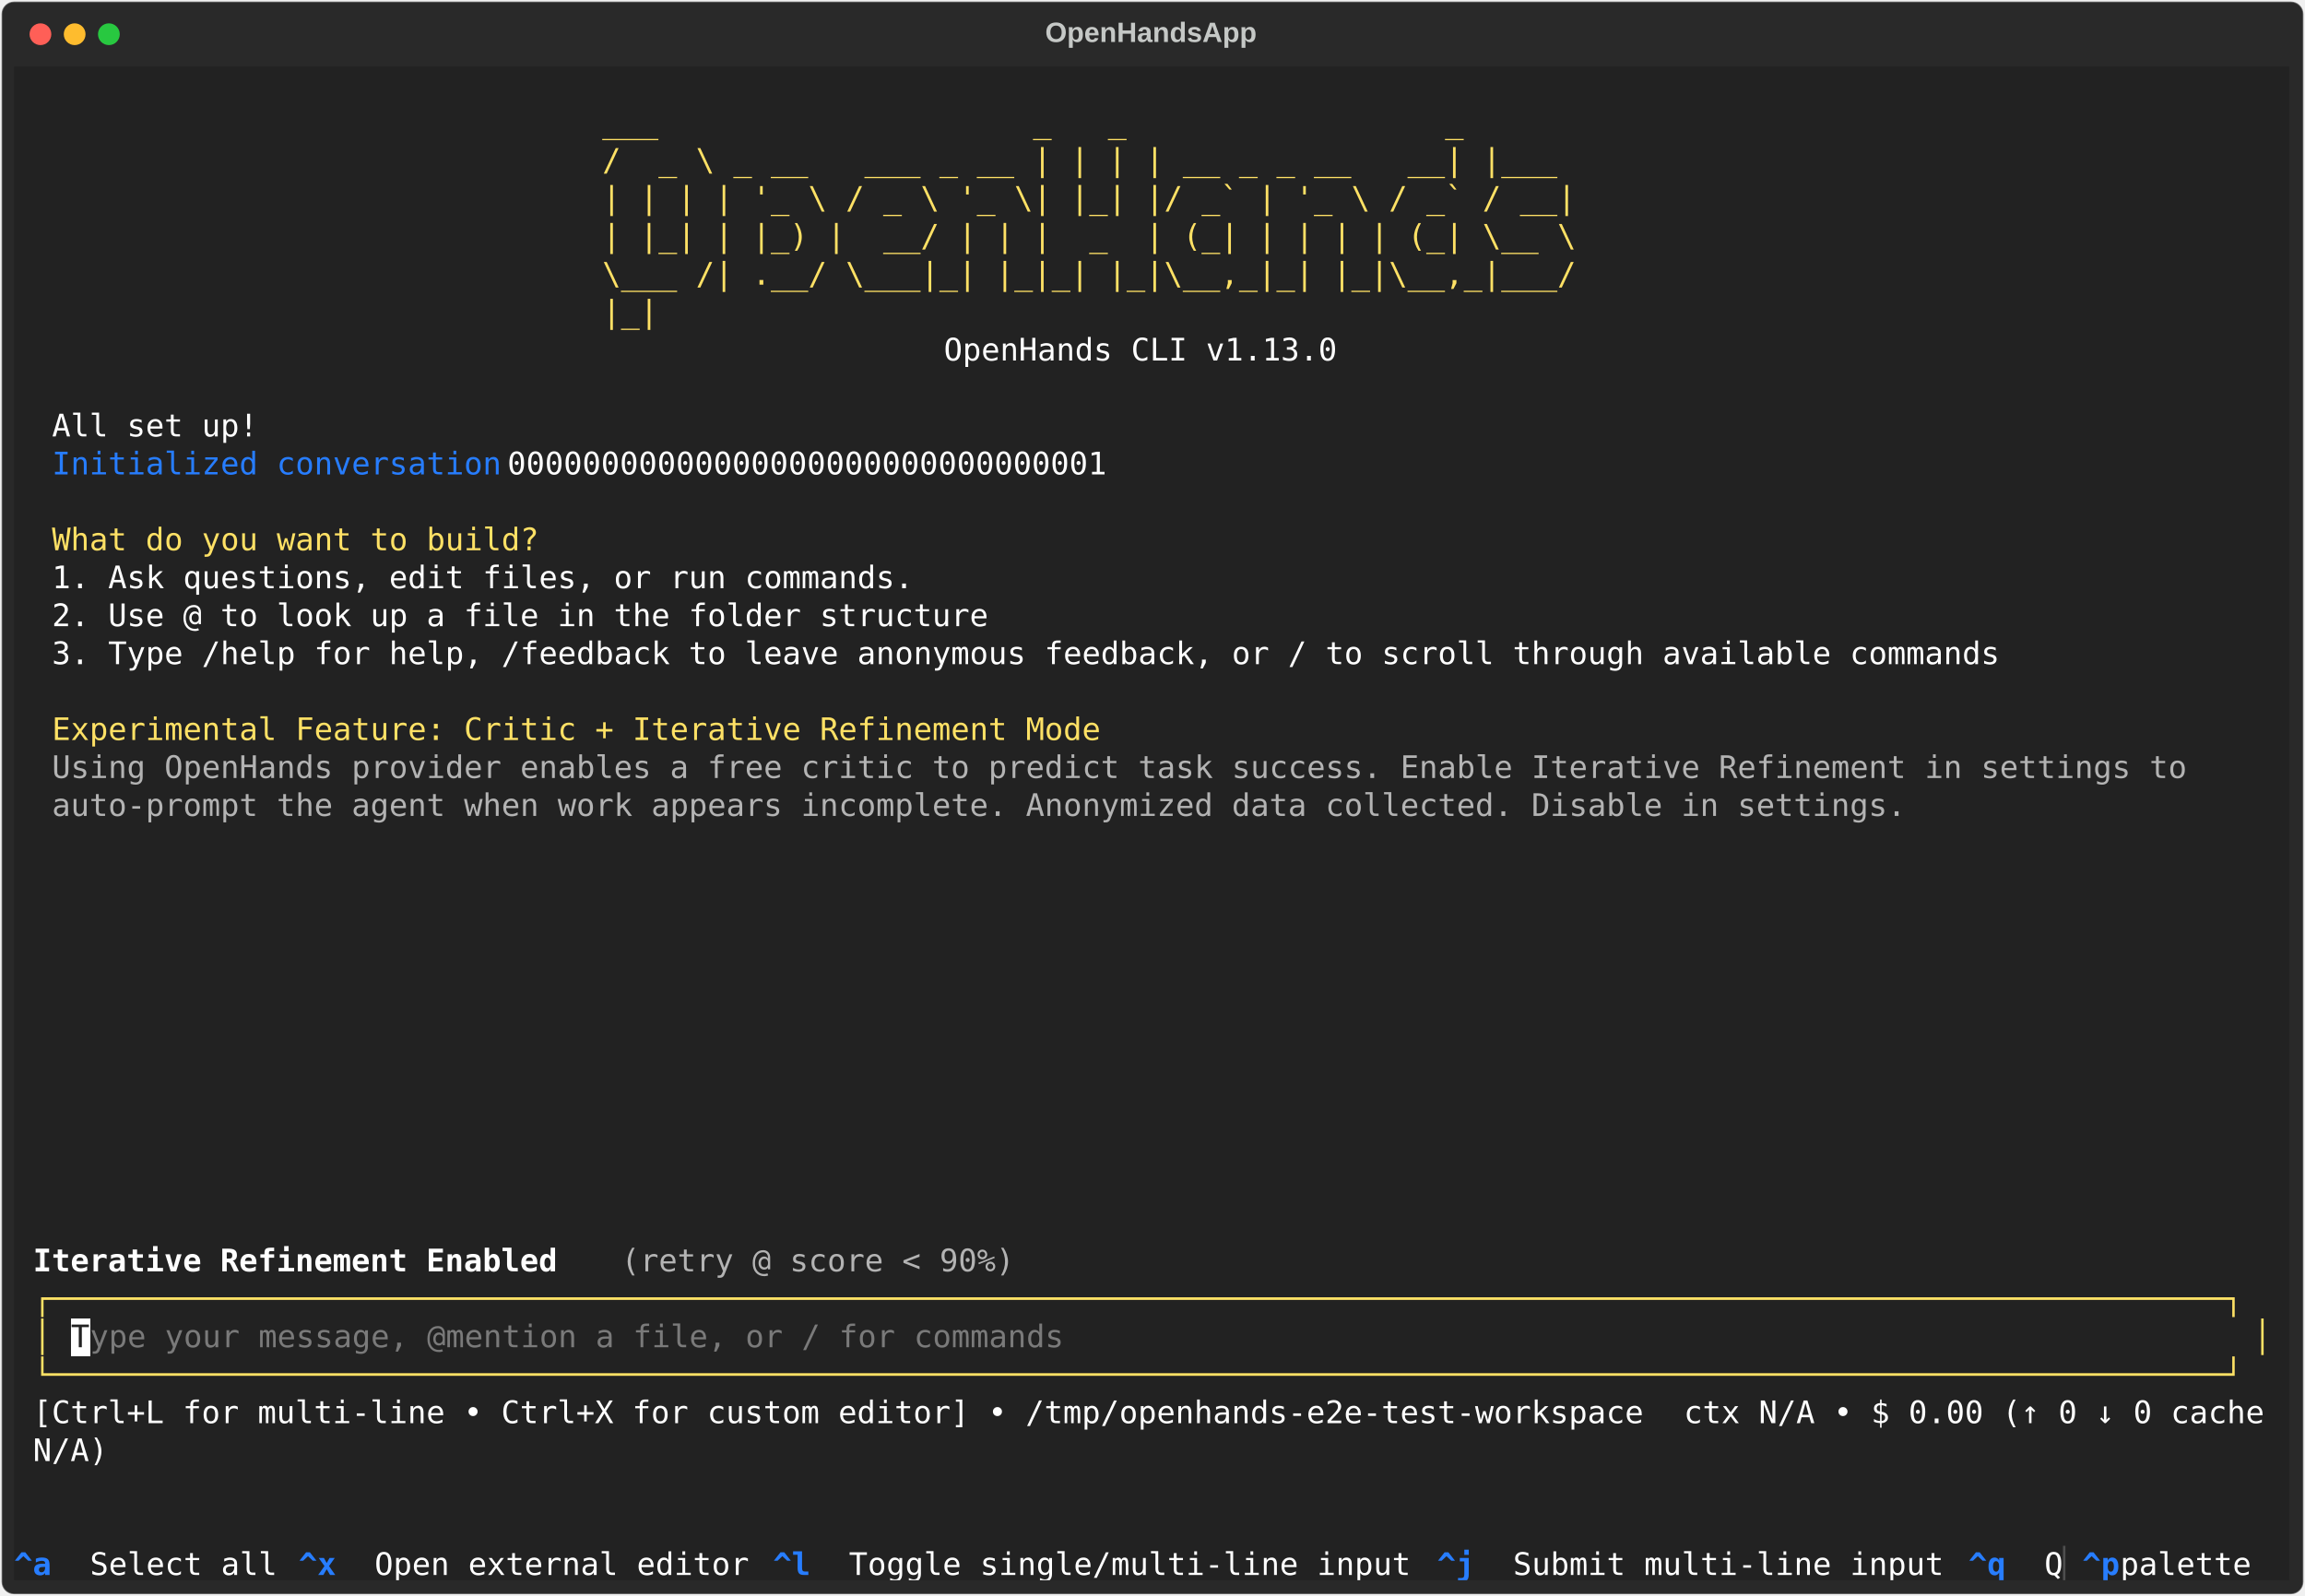
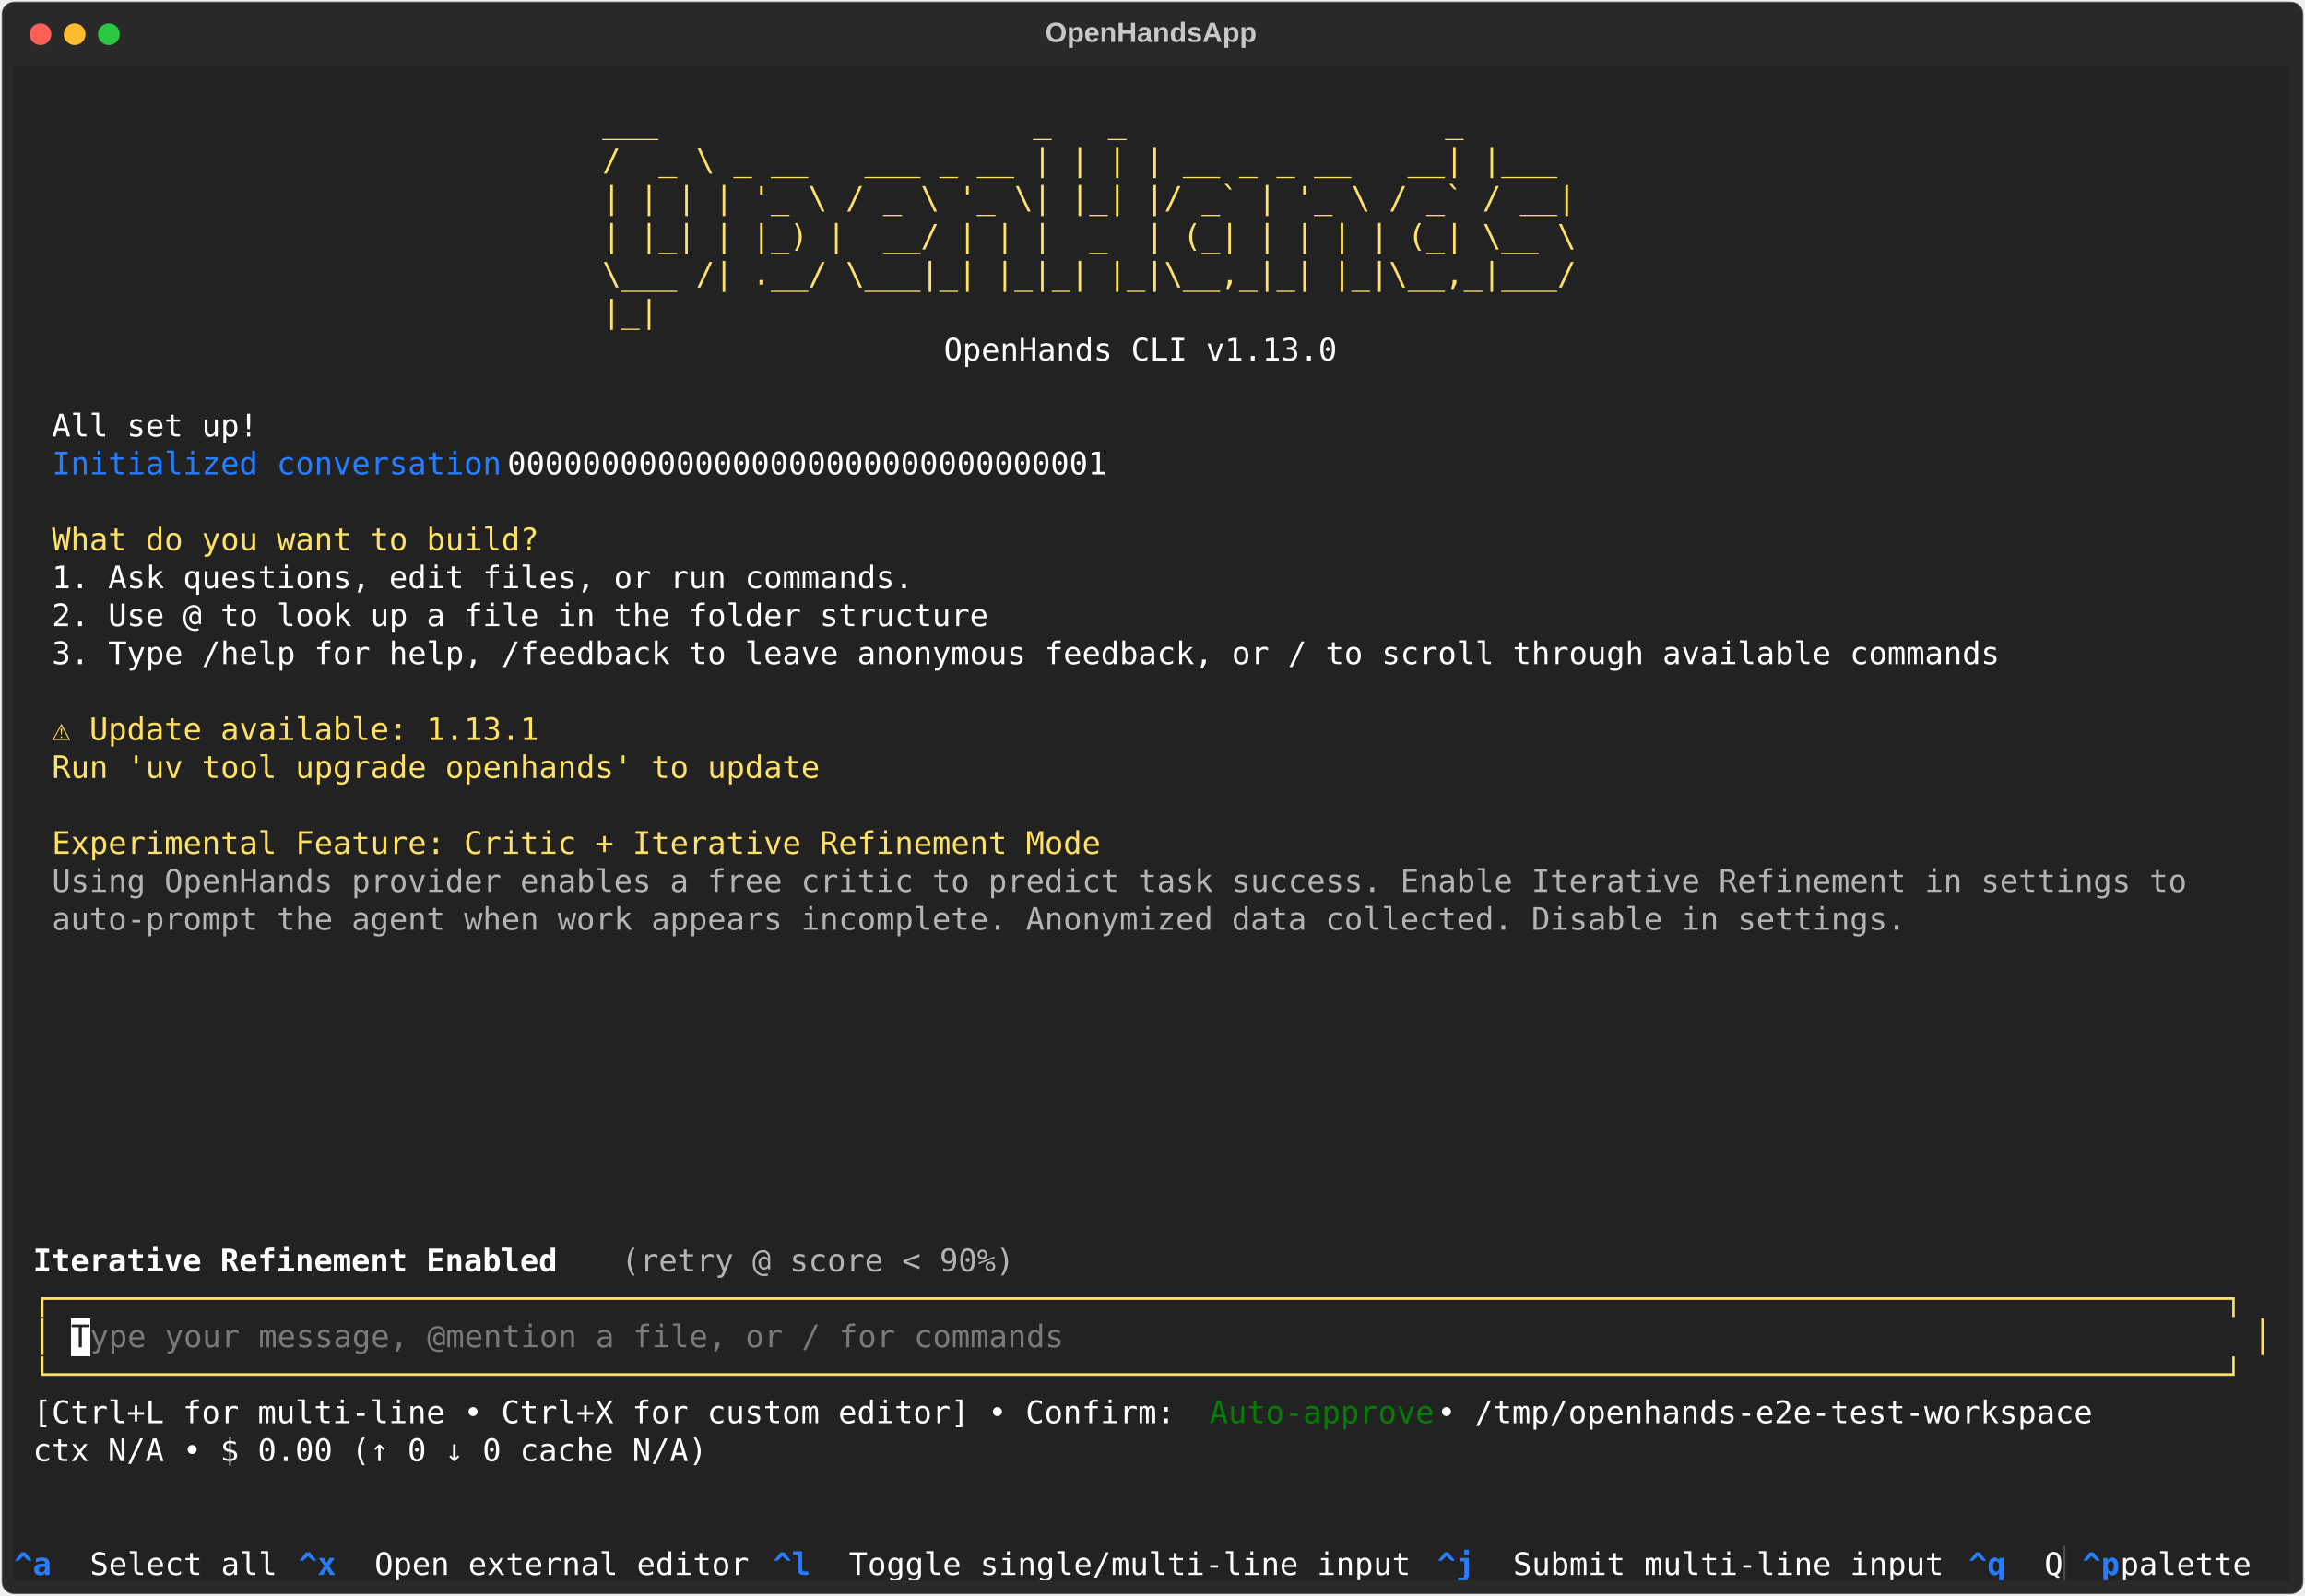
<svg xmlns="http://www.w3.org/2000/svg" class="rich-terminal" viewBox="0 0 1482 1026.0">
  <style>

    @font-face {
        font-family: "Fira Code";
        src: local("FiraCode-Regular"),
                url("https://cdnjs.cloudflare.com/ajax/libs/firacode/6.2.0/woff2/FiraCode-Regular.woff2") format("woff2"),
                url("https://cdnjs.cloudflare.com/ajax/libs/firacode/6.2.0/woff/FiraCode-Regular.woff") format("woff");
        font-style: normal;
        font-weight: 400;
    }
    @font-face {
        font-family: "Fira Code";
        src: local("FiraCode-Bold"),
                url("https://cdnjs.cloudflare.com/ajax/libs/firacode/6.2.0/woff2/FiraCode-Bold.woff2") format("woff2"),
                url("https://cdnjs.cloudflare.com/ajax/libs/firacode/6.2.0/woff/FiraCode-Bold.woff") format("woff");
        font-style: bold;
        font-weight: 700;
    }

    .terminal-matrix {
        font-family: Fira Code, monospace;
        font-size: 20px;
        line-height: 24.4px;
        font-variant-east-asian: full-width;
    }

    .terminal-title {
        font-size: 18px;
        font-weight: bold;
        font-family: arial;
    }

    .terminal-r1 { fill: #c5c8c6 }
.terminal-r2 { fill: #ffe165 }
.terminal-r3 { fill: #ffffff }
.terminal-r4 { fill: #277dff }
- .terminal-r5 { fill: #b3b3b3 }
- .terminal-r6 { fill: #ffffff;font-weight: bold }
- .terminal-r7 { fill: #fee165 }
+ .terminal-r5 { fill: #fee165 }
+ .terminal-r6 { fill: #b3b3b3 }
+ .terminal-r7 { fill: #ffffff;font-weight: bold }
.terminal-r8 { fill: #222222 }
.terminal-r9 { fill: #7a7a7a }
- .terminal-r10 { fill: #277dff;font-weight: bold }
- .terminal-r11 { fill: #4e4e4e }
+ .terminal-r10 { fill: #008000 }
+ .terminal-r11 { fill: #277dff;font-weight: bold }
+ .terminal-r12 { fill: #4e4e4e }
    </style>
  <defs>
    <clipPath id="terminal-clip-terminal">
      <rect x="0" y="0" width="1463.0" height="975.0" />
    </clipPath>
    <clipPath id="terminal-line-0">
      <rect x="0" y="1.5" width="1464" height="24.65" />
    </clipPath>
    <clipPath id="terminal-line-1">
      <rect x="0" y="25.9" width="1464" height="24.65" />
    </clipPath>
    <clipPath id="terminal-line-2">
      <rect x="0" y="50.3" width="1464" height="24.65" />
    </clipPath>
    <clipPath id="terminal-line-3">
      <rect x="0" y="74.7" width="1464" height="24.65" />
    </clipPath>
    <clipPath id="terminal-line-4">
      <rect x="0" y="99.1" width="1464" height="24.65" />
    </clipPath>
    <clipPath id="terminal-line-5">
      <rect x="0" y="123.5" width="1464" height="24.65" />
    </clipPath>
    <clipPath id="terminal-line-6">
      <rect x="0" y="147.9" width="1464" height="24.65" />
    </clipPath>
    <clipPath id="terminal-line-7">
      <rect x="0" y="172.3" width="1464" height="24.65" />
    </clipPath>
    <clipPath id="terminal-line-8">
      <rect x="0" y="196.7" width="1464" height="24.65" />
    </clipPath>
    <clipPath id="terminal-line-9">
      <rect x="0" y="221.1" width="1464" height="24.65" />
    </clipPath>
    <clipPath id="terminal-line-10">
      <rect x="0" y="245.5" width="1464" height="24.65" />
    </clipPath>
    <clipPath id="terminal-line-11">
      <rect x="0" y="269.9" width="1464" height="24.65" />
    </clipPath>
    <clipPath id="terminal-line-12">
      <rect x="0" y="294.3" width="1464" height="24.65" />
    </clipPath>
    <clipPath id="terminal-line-13">
      <rect x="0" y="318.7" width="1464" height="24.65" />
    </clipPath>
    <clipPath id="terminal-line-14">
      <rect x="0" y="343.1" width="1464" height="24.65" />
    </clipPath>
    <clipPath id="terminal-line-15">
      <rect x="0" y="367.5" width="1464" height="24.65" />
    </clipPath>
    <clipPath id="terminal-line-16">
      <rect x="0" y="391.9" width="1464" height="24.65" />
    </clipPath>
    <clipPath id="terminal-line-17">
      <rect x="0" y="416.3" width="1464" height="24.65" />
    </clipPath>
    <clipPath id="terminal-line-18">
      <rect x="0" y="440.7" width="1464" height="24.65" />
    </clipPath>
    <clipPath id="terminal-line-19">
      <rect x="0" y="465.1" width="1464" height="24.65" />
    </clipPath>
    <clipPath id="terminal-line-20">
      <rect x="0" y="489.5" width="1464" height="24.65" />
    </clipPath>
    <clipPath id="terminal-line-21">
      <rect x="0" y="513.9" width="1464" height="24.65" />
    </clipPath>
    <clipPath id="terminal-line-22">
      <rect x="0" y="538.3" width="1464" height="24.65" />
    </clipPath>
    <clipPath id="terminal-line-23">
      <rect x="0" y="562.7" width="1464" height="24.65" />
    </clipPath>
    <clipPath id="terminal-line-24">
      <rect x="0" y="587.1" width="1464" height="24.65" />
    </clipPath>
    <clipPath id="terminal-line-25">
      <rect x="0" y="611.5" width="1464" height="24.65" />
    </clipPath>
    <clipPath id="terminal-line-26">
      <rect x="0" y="635.9" width="1464" height="24.65" />
    </clipPath>
    <clipPath id="terminal-line-27">
      <rect x="0" y="660.3" width="1464" height="24.65" />
    </clipPath>
    <clipPath id="terminal-line-28">
      <rect x="0" y="684.7" width="1464" height="24.65" />
    </clipPath>
    <clipPath id="terminal-line-29">
      <rect x="0" y="709.1" width="1464" height="24.65" />
    </clipPath>
    <clipPath id="terminal-line-30">
      <rect x="0" y="733.5" width="1464" height="24.65" />
    </clipPath>
    <clipPath id="terminal-line-31">
      <rect x="0" y="757.9" width="1464" height="24.65" />
    </clipPath>
    <clipPath id="terminal-line-32">
      <rect x="0" y="782.3" width="1464" height="24.65" />
    </clipPath>
    <clipPath id="terminal-line-33">
      <rect x="0" y="806.7" width="1464" height="24.65" />
    </clipPath>
    <clipPath id="terminal-line-34">
      <rect x="0" y="831.1" width="1464" height="24.65" />
    </clipPath>
    <clipPath id="terminal-line-35">
      <rect x="0" y="855.5" width="1464" height="24.65" />
    </clipPath>
    <clipPath id="terminal-line-36">
      <rect x="0" y="879.9" width="1464" height="24.65" />
    </clipPath>
    <clipPath id="terminal-line-37">
      <rect x="0" y="904.3" width="1464" height="24.65" />
    </clipPath>
    <clipPath id="terminal-line-38">
      <rect x="0" y="928.7" width="1464" height="24.65" />
    </clipPath>
  </defs>
  <rect fill="#292929" stroke="rgba(255,255,255,0.35)" stroke-width="1" x="1" y="1" width="1480" height="1024" rx="8" />
  <text class="terminal-title" fill="#c5c8c6" text-anchor="middle" x="740" y="27">OpenHandsApp</text>
  <g transform="translate(26,22)">
    <circle cx="0" cy="0" r="7" fill="#ff5f57" />
    <circle cx="22" cy="0" r="7" fill="#febc2e" />
    <circle cx="44" cy="0" r="7" fill="#28c840" />
  </g>
  <g transform="translate(9, 41)" clip-path="url(#terminal-clip-terminal)">
    <rect fill="#222222" x="0" y="1.5" width="1464" height="24.65" shape-rendering="crispEdges" />
    <rect fill="#222222" x="0" y="25.9" width="378.2" height="24.65" shape-rendering="crispEdges" />
    <rect fill="#222222" x="378.2" y="25.9" width="695.4" height="24.65" shape-rendering="crispEdges" />
    <rect fill="#222222" x="1073.6" y="25.9" width="390.4" height="24.65" shape-rendering="crispEdges" />
    <rect fill="#222222" x="0" y="50.3" width="378.2" height="24.65" shape-rendering="crispEdges" />
    <rect fill="#222222" x="378.2" y="50.3" width="695.4" height="24.65" shape-rendering="crispEdges" />
    <rect fill="#222222" x="1073.6" y="50.3" width="390.4" height="24.65" shape-rendering="crispEdges" />
    <rect fill="#222222" x="0" y="74.7" width="378.2" height="24.65" shape-rendering="crispEdges" />
    <rect fill="#222222" x="378.2" y="74.7" width="695.4" height="24.65" shape-rendering="crispEdges" />
    <rect fill="#222222" x="1073.6" y="74.7" width="390.4" height="24.65" shape-rendering="crispEdges" />
    <rect fill="#222222" x="0" y="99.1" width="378.2" height="24.65" shape-rendering="crispEdges" />
    <rect fill="#222222" x="378.2" y="99.1" width="695.4" height="24.65" shape-rendering="crispEdges" />
    <rect fill="#222222" x="1073.6" y="99.1" width="390.4" height="24.65" shape-rendering="crispEdges" />
    <rect fill="#222222" x="0" y="123.5" width="378.2" height="24.65" shape-rendering="crispEdges" />
    <rect fill="#222222" x="378.2" y="123.5" width="695.4" height="24.65" shape-rendering="crispEdges" />
    <rect fill="#222222" x="1073.6" y="123.5" width="390.4" height="24.65" shape-rendering="crispEdges" />
    <rect fill="#222222" x="0" y="147.9" width="378.2" height="24.65" shape-rendering="crispEdges" />
    <rect fill="#222222" x="378.2" y="147.9" width="695.4" height="24.65" shape-rendering="crispEdges" />
    <rect fill="#222222" x="1073.6" y="147.9" width="390.4" height="24.65" shape-rendering="crispEdges" />
    <rect fill="#222222" x="0" y="172.3" width="597.8" height="24.65" shape-rendering="crispEdges" />
    <rect fill="#222222" x="597.8" y="172.3" width="256.2" height="24.65" shape-rendering="crispEdges" />
    <rect fill="#222222" x="854" y="172.3" width="610" height="24.65" shape-rendering="crispEdges" />
    <rect fill="#222222" x="0" y="196.7" width="1464" height="24.65" shape-rendering="crispEdges" />
    <rect fill="#222222" x="0" y="221.1" width="24.4" height="24.65" shape-rendering="crispEdges" />
    <rect fill="#222222" x="24.4" y="221.1" width="134.2" height="24.65" shape-rendering="crispEdges" />
    <rect fill="#222222" x="158.6" y="221.1" width="1305.4" height="24.65" shape-rendering="crispEdges" />
    <rect fill="#222222" x="0" y="245.5" width="24.4" height="24.65" shape-rendering="crispEdges" />
    <rect fill="#222222" x="24.4" y="245.5" width="292.8" height="24.65" shape-rendering="crispEdges" />
    <rect fill="#222222" x="317.2" y="245.5" width="402.6" height="24.65" shape-rendering="crispEdges" />
    <rect fill="#222222" x="719.8" y="245.5" width="744.2" height="24.65" shape-rendering="crispEdges" />
    <rect fill="#222222" x="0" y="269.9" width="1464" height="24.65" shape-rendering="crispEdges" />
    <rect fill="#222222" x="0" y="294.3" width="24.4" height="24.65" shape-rendering="crispEdges" />
    <rect fill="#222222" x="24.4" y="294.3" width="317.2" height="24.65" shape-rendering="crispEdges" />
    <rect fill="#222222" x="341.6" y="294.3" width="1122.4" height="24.65" shape-rendering="crispEdges" />
    <rect fill="#222222" x="0" y="318.7" width="24.4" height="24.65" shape-rendering="crispEdges" />
    <rect fill="#222222" x="24.4" y="318.7" width="561.2" height="24.65" shape-rendering="crispEdges" />
    <rect fill="#222222" x="585.6" y="318.7" width="878.4" height="24.65" shape-rendering="crispEdges" />
    <rect fill="#222222" x="0" y="343.1" width="24.4" height="24.65" shape-rendering="crispEdges" />
    <rect fill="#222222" x="24.4" y="343.1" width="610" height="24.65" shape-rendering="crispEdges" />
    <rect fill="#222222" x="634.4" y="343.1" width="829.6" height="24.65" shape-rendering="crispEdges" />
    <rect fill="#222222" x="0" y="367.5" width="24.4" height="24.65" shape-rendering="crispEdges" />
    <rect fill="#222222" x="24.4" y="367.5" width="1268.8" height="24.65" shape-rendering="crispEdges" />
    <rect fill="#222222" x="1293.2" y="367.5" width="170.8" height="24.65" shape-rendering="crispEdges" />
-     <rect fill="#222222" x="0" y="391.9" width="24.4" height="24.65" shape-rendering="crispEdges" />
-     <rect fill="#222222" x="24.4" y="391.9" width="0" height="24.65" shape-rendering="crispEdges" />
-     <rect fill="#222222" x="24.4" y="391.9" width="1439.6" height="24.65" shape-rendering="crispEdges" />
+     <rect fill="#222222" x="0" y="391.9" width="1464" height="24.65" shape-rendering="crispEdges" />
    <rect fill="#222222" x="0" y="416.3" width="24.4" height="24.65" shape-rendering="crispEdges" />
-     <rect fill="#222222" x="24.4" y="416.3" width="683.2" height="24.65" shape-rendering="crispEdges" />
-     <rect fill="#222222" x="707.6" y="416.3" width="756.4" height="24.65" shape-rendering="crispEdges" />
+     <rect fill="#222222" x="24.4" y="416.3" width="317.2" height="24.65" shape-rendering="crispEdges" />
+     <rect fill="#222222" x="341.6" y="416.3" width="1122.4" height="24.65" shape-rendering="crispEdges" />
    <rect fill="#222222" x="0" y="440.7" width="24.4" height="24.65" shape-rendering="crispEdges" />
-     <rect fill="#222222" x="24.4" y="440.7" width="1390.8" height="24.65" shape-rendering="crispEdges" />
-     <rect fill="#222222" x="1415.2" y="440.7" width="48.8" height="24.65" shape-rendering="crispEdges" />
+     <rect fill="#222222" x="24.4" y="440.7" width="500.2" height="24.65" shape-rendering="crispEdges" />
+     <rect fill="#222222" x="524.6" y="440.7" width="939.4" height="24.65" shape-rendering="crispEdges" />
    <rect fill="#222222" x="0" y="465.1" width="24.4" height="24.65" shape-rendering="crispEdges" />
-     <rect fill="#222222" x="24.4" y="465.1" width="1207.8" height="24.65" shape-rendering="crispEdges" />
-     <rect fill="#222222" x="1232.2" y="465.1" width="231.8" height="24.65" shape-rendering="crispEdges" />
-     <rect fill="#222222" x="0" y="489.5" width="1464" height="24.65" shape-rendering="crispEdges" />
-     <rect fill="#222222" x="0" y="513.9" width="1464" height="24.65" shape-rendering="crispEdges" />
-     <rect fill="#222222" x="0" y="538.3" width="1464" height="24.65" shape-rendering="crispEdges" />
+     <rect fill="#222222" x="24.4" y="465.1" width="0" height="24.65" shape-rendering="crispEdges" />
+     <rect fill="#222222" x="24.4" y="465.1" width="1439.6" height="24.65" shape-rendering="crispEdges" />
+     <rect fill="#222222" x="0" y="489.5" width="24.4" height="24.65" shape-rendering="crispEdges" />
+     <rect fill="#222222" x="24.4" y="489.5" width="683.2" height="24.65" shape-rendering="crispEdges" />
+     <rect fill="#222222" x="707.6" y="489.5" width="756.4" height="24.65" shape-rendering="crispEdges" />
+     <rect fill="#222222" x="0" y="513.9" width="24.4" height="24.65" shape-rendering="crispEdges" />
+     <rect fill="#222222" x="24.4" y="513.9" width="1390.8" height="24.65" shape-rendering="crispEdges" />
+     <rect fill="#222222" x="1415.2" y="513.9" width="48.8" height="24.65" shape-rendering="crispEdges" />
+     <rect fill="#222222" x="0" y="538.3" width="24.4" height="24.65" shape-rendering="crispEdges" />
+     <rect fill="#222222" x="24.4" y="538.3" width="1207.8" height="24.65" shape-rendering="crispEdges" />
+     <rect fill="#222222" x="1232.2" y="538.3" width="231.8" height="24.65" shape-rendering="crispEdges" />
    <rect fill="#222222" x="0" y="562.7" width="1464" height="24.65" shape-rendering="crispEdges" />
    <rect fill="#222222" x="0" y="587.1" width="1464" height="24.65" shape-rendering="crispEdges" />
    <rect fill="#222222" x="0" y="611.5" width="1464" height="24.65" shape-rendering="crispEdges" />
    <rect fill="#222222" x="0" y="635.9" width="1464" height="24.65" shape-rendering="crispEdges" />
    <rect fill="#222222" x="0" y="660.3" width="1464" height="24.65" shape-rendering="crispEdges" />
    <rect fill="#222222" x="0" y="684.7" width="1464" height="24.65" shape-rendering="crispEdges" />
    <rect fill="#222222" x="0" y="709.1" width="1464" height="24.65" shape-rendering="crispEdges" />
    <rect fill="#222222" x="0" y="733.5" width="1464" height="24.65" shape-rendering="crispEdges" />
    <rect fill="#222222" x="0" y="757.9" width="12.2" height="24.65" shape-rendering="crispEdges" />
    <rect fill="#222222" x="12.2" y="757.9" width="366" height="24.65" shape-rendering="crispEdges" />
    <rect fill="#222222" x="378.2" y="757.9" width="12.2" height="24.65" shape-rendering="crispEdges" />
    <rect fill="#222222" x="390.4" y="757.9" width="256.2" height="24.65" shape-rendering="crispEdges" />
    <rect fill="#222222" x="646.6" y="757.9" width="817.4" height="24.65" shape-rendering="crispEdges" />
    <rect fill="#222222" x="0" y="782.3" width="12.2" height="24.65" shape-rendering="crispEdges" />
    <rect fill="#222222" x="12.2" y="782.3" width="1439.6" height="24.65" shape-rendering="crispEdges" />
    <rect fill="#222222" x="1451.8" y="782.3" width="12.2" height="24.65" shape-rendering="crispEdges" />
    <rect fill="#222222" x="0" y="806.7" width="12.2" height="24.65" shape-rendering="crispEdges" />
    <rect fill="#222222" x="12.2" y="806.7" width="12.2" height="24.65" shape-rendering="crispEdges" />
    <rect fill="#222222" x="24.4" y="806.7" width="12.2" height="24.65" shape-rendering="crispEdges" />
    <rect fill="#ffffff" x="36.6" y="806.7" width="12.2" height="24.65" shape-rendering="crispEdges" />
    <rect fill="#222222" x="48.8" y="806.7" width="634.4" height="24.65" shape-rendering="crispEdges" />
    <rect fill="#222222" x="683.2" y="806.7" width="756.4" height="24.65" shape-rendering="crispEdges" />
    <rect fill="#222222" x="1439.6" y="806.7" width="12.2" height="24.65" shape-rendering="crispEdges" />
    <rect fill="#222222" x="1451.8" y="806.7" width="12.2" height="24.65" shape-rendering="crispEdges" />
    <rect fill="#222222" x="0" y="831.1" width="12.2" height="24.65" shape-rendering="crispEdges" />
    <rect fill="#222222" x="12.2" y="831.1" width="1439.6" height="24.65" shape-rendering="crispEdges" />
    <rect fill="#222222" x="1451.8" y="831.1" width="12.2" height="24.65" shape-rendering="crispEdges" />
    <rect fill="#222222" x="0" y="855.5" width="12.2" height="24.65" shape-rendering="crispEdges" />
-     <rect fill="#222222" x="12.2" y="855.5" width="1061.4" height="24.65" shape-rendering="crispEdges" />
-     <rect fill="#222222" x="1073.6" y="855.5" width="378.2" height="24.65" shape-rendering="crispEdges" />
-     <rect fill="#222222" x="1451.8" y="855.5" width="12.2" height="24.65" shape-rendering="crispEdges" />
+     <rect fill="#222222" x="12.2" y="855.5" width="756.4" height="24.65" shape-rendering="crispEdges" />
+     <rect fill="#222222" x="768.6" y="855.5" width="146.4" height="24.65" shape-rendering="crispEdges" />
+     <rect fill="#222222" x="915" y="855.5" width="439.2" height="24.65" shape-rendering="crispEdges" />
+     <rect fill="#222222" x="1354.2" y="855.5" width="109.8" height="24.65" shape-rendering="crispEdges" />
    <rect fill="#222222" x="0" y="879.9" width="12.2" height="24.65" shape-rendering="crispEdges" />
-     <rect fill="#222222" x="12.2" y="879.9" width="48.8" height="24.65" shape-rendering="crispEdges" />
-     <rect fill="#222222" x="61" y="879.9" width="1403" height="24.65" shape-rendering="crispEdges" />
+     <rect fill="#222222" x="12.2" y="879.9" width="439.2" height="24.65" shape-rendering="crispEdges" />
+     <rect fill="#222222" x="451.4" y="879.9" width="1012.6" height="24.65" shape-rendering="crispEdges" />
    <rect fill="#222222" x="0" y="904.3" width="1464" height="24.65" shape-rendering="crispEdges" />
    <rect fill="#222222" x="0" y="928.7" width="1464" height="24.65" shape-rendering="crispEdges" />
    <rect fill="#222222" x="0" y="953.1" width="48.8" height="24.65" shape-rendering="crispEdges" />
    <rect fill="#222222" x="48.8" y="953.1" width="134.2" height="24.65" shape-rendering="crispEdges" />
    <rect fill="#222222" x="183" y="953.1" width="48.8" height="24.65" shape-rendering="crispEdges" />
    <rect fill="#222222" x="231.8" y="953.1" width="256.2" height="24.65" shape-rendering="crispEdges" />
    <rect fill="#222222" x="488" y="953.1" width="48.8" height="24.65" shape-rendering="crispEdges" />
    <rect fill="#222222" x="536.8" y="953.1" width="378.2" height="24.65" shape-rendering="crispEdges" />
    <rect fill="#222222" x="915" y="953.1" width="48.8" height="24.65" shape-rendering="crispEdges" />
    <rect fill="#222222" x="963.8" y="953.1" width="292.8" height="24.65" shape-rendering="crispEdges" />
    <rect fill="#222222" x="1256.6" y="953.1" width="48.8" height="24.65" shape-rendering="crispEdges" />
    <rect fill="#222222" x="1305.4" y="953.1" width="12.2" height="24.65" shape-rendering="crispEdges" />
    <rect fill="#222222" x="1317.6" y="953.1" width="12.2" height="24.65" shape-rendering="crispEdges" />
    <rect fill="#222222" x="1329.8" y="953.1" width="24.4" height="24.65" shape-rendering="crispEdges" />
    <rect fill="#222222" x="1354.2" y="953.1" width="97.6" height="24.65" shape-rendering="crispEdges" />
    <rect fill="#222222" x="1451.8" y="953.1" width="12.2" height="24.65" shape-rendering="crispEdges" />
    <g class="terminal-matrix">
      <text class="terminal-r1" x="1464" y="20" textLength="12.2" clip-path="url(#terminal-line-0)">
</text>
      <text class="terminal-r2" x="378.2" y="44.4" textLength="695.4" clip-path="url(#terminal-line-1)">     ___                    _   _                 _      </text>
      <text class="terminal-r1" x="1464" y="44.4" textLength="12.2" clip-path="url(#terminal-line-1)">
</text>
      <text class="terminal-r2" x="378.2" y="68.8" textLength="695.4" clip-path="url(#terminal-line-2)">    /  _ \ _ __   ___ _ __ | | | | __ _ _ __   __| |___  </text>
      <text class="terminal-r1" x="1464" y="68.8" textLength="12.2" clip-path="url(#terminal-line-2)">
</text>
      <text class="terminal-r2" x="378.2" y="93.2" textLength="695.4" clip-path="url(#terminal-line-3)">    | | | | '_ \ / _ \ '_ \| |_| |/ _` | '_ \ / _` / __| </text>
      <text class="terminal-r1" x="1464" y="93.2" textLength="12.2" clip-path="url(#terminal-line-3)">
</text>
      <text class="terminal-r2" x="378.2" y="117.6" textLength="695.4" clip-path="url(#terminal-line-4)">    | |_| | |_) |  __/ | | |  _  | (_| | | | | (_| \__ \ </text>
      <text class="terminal-r1" x="1464" y="117.6" textLength="12.2" clip-path="url(#terminal-line-4)">
</text>
      <text class="terminal-r2" x="378.2" y="142" textLength="695.4" clip-path="url(#terminal-line-5)">    \___ /| .__/ \___|_| |_|_| |_|\__,_|_| |_|\__,_|___/ </text>
      <text class="terminal-r1" x="1464" y="142" textLength="12.2" clip-path="url(#terminal-line-5)">
</text>
      <text class="terminal-r2" x="378.2" y="166.4" textLength="695.4" clip-path="url(#terminal-line-6)">          |_|                                            </text>
      <text class="terminal-r1" x="1464" y="166.4" textLength="12.2" clip-path="url(#terminal-line-6)">
</text>
      <text class="terminal-r3" x="597.8" y="190.8" textLength="256.2" clip-path="url(#terminal-line-7)">OpenHands CLI v1.13.0</text>
      <text class="terminal-r1" x="1464" y="190.8" textLength="12.2" clip-path="url(#terminal-line-7)">
</text>
      <text class="terminal-r1" x="1464" y="215.2" textLength="12.2" clip-path="url(#terminal-line-8)">
</text>
      <text class="terminal-r3" x="24.4" y="239.6" textLength="134.2" clip-path="url(#terminal-line-9)">All set up!</text>
      <text class="terminal-r1" x="1464" y="239.6" textLength="12.2" clip-path="url(#terminal-line-9)">
</text>
      <text class="terminal-r4" x="24.4" y="264" textLength="292.8" clip-path="url(#terminal-line-10)">Initialized conversation</text>
      <text class="terminal-r3" x="317.2" y="264" textLength="402.6" clip-path="url(#terminal-line-10)"> 00000000000000000000000000000001</text>
      <text class="terminal-r1" x="1464" y="264" textLength="12.2" clip-path="url(#terminal-line-10)">
</text>
      <text class="terminal-r1" x="1464" y="288.4" textLength="12.2" clip-path="url(#terminal-line-11)">
</text>
      <text class="terminal-r2" x="24.4" y="312.8" textLength="317.2" clip-path="url(#terminal-line-12)">What do you want to build?</text>
      <text class="terminal-r1" x="1464" y="312.8" textLength="12.2" clip-path="url(#terminal-line-12)">
</text>
      <text class="terminal-r3" x="24.4" y="337.2" textLength="561.2" clip-path="url(#terminal-line-13)">1. Ask questions, edit files, or run commands.</text>
      <text class="terminal-r1" x="1464" y="337.2" textLength="12.2" clip-path="url(#terminal-line-13)">
</text>
      <text class="terminal-r3" x="24.4" y="361.6" textLength="610" clip-path="url(#terminal-line-14)">2. Use @ to look up a file in the folder structure</text>
      <text class="terminal-r1" x="1464" y="361.6" textLength="12.2" clip-path="url(#terminal-line-14)">
</text>
      <text class="terminal-r3" x="24.4" y="386" textLength="1268.8" clip-path="url(#terminal-line-15)">3. Type /help for help, /feedback to leave anonymous feedback, or / to scroll through available commands</text>
      <text class="terminal-r1" x="1464" y="386" textLength="12.2" clip-path="url(#terminal-line-15)">
</text>
      <text class="terminal-r1" x="1464" y="410.4" textLength="12.2" clip-path="url(#terminal-line-16)">
</text>
-       <text class="terminal-r2" x="24.4" y="434.8" textLength="683.2" clip-path="url(#terminal-line-17)">Experimental Feature: Critic + Iterative Refinement Mode</text>
+       <text class="terminal-r2" x="24.4" y="434.8" textLength="317.2" clip-path="url(#terminal-line-17)">⚠ Update available: 1.13.1</text>
      <text class="terminal-r1" x="1464" y="434.8" textLength="12.2" clip-path="url(#terminal-line-17)">
</text>
-       <text class="terminal-r5" x="24.4" y="459.2" textLength="1390.8" clip-path="url(#terminal-line-18)">Using OpenHands provider enables a free critic to predict task success. Enable Iterative Refinement in settings to</text>
+       <text class="terminal-r5" x="24.4" y="459.2" textLength="500.2" clip-path="url(#terminal-line-18)">Run 'uv tool upgrade openhands' to update</text>
      <text class="terminal-r1" x="1464" y="459.2" textLength="12.2" clip-path="url(#terminal-line-18)">
</text>
-       <text class="terminal-r5" x="24.4" y="483.6" textLength="1207.8" clip-path="url(#terminal-line-19)">auto-prompt the agent when work appears incomplete. Anonymized data collected. Disable in settings.</text>
      <text class="terminal-r1" x="1464" y="483.6" textLength="12.2" clip-path="url(#terminal-line-19)">
</text>
+       <text class="terminal-r2" x="24.4" y="508" textLength="683.2" clip-path="url(#terminal-line-20)">Experimental Feature: Critic + Iterative Refinement Mode</text>
      <text class="terminal-r1" x="1464" y="508" textLength="12.2" clip-path="url(#terminal-line-20)">
</text>
+       <text class="terminal-r6" x="24.4" y="532.4" textLength="1390.8" clip-path="url(#terminal-line-21)">Using OpenHands provider enables a free critic to predict task success. Enable Iterative Refinement in settings to</text>
      <text class="terminal-r1" x="1464" y="532.4" textLength="12.2" clip-path="url(#terminal-line-21)">
</text>
+       <text class="terminal-r6" x="24.4" y="556.8" textLength="1207.8" clip-path="url(#terminal-line-22)">auto-prompt the agent when work appears incomplete. Anonymized data collected. Disable in settings.</text>
      <text class="terminal-r1" x="1464" y="556.8" textLength="12.2" clip-path="url(#terminal-line-22)">
</text>
      <text class="terminal-r1" x="1464" y="581.2" textLength="12.2" clip-path="url(#terminal-line-23)">
</text>
      <text class="terminal-r1" x="1464" y="605.6" textLength="12.2" clip-path="url(#terminal-line-24)">
</text>
      <text class="terminal-r1" x="1464" y="630" textLength="12.2" clip-path="url(#terminal-line-25)">
</text>
      <text class="terminal-r1" x="1464" y="654.4" textLength="12.2" clip-path="url(#terminal-line-26)">
</text>
      <text class="terminal-r1" x="1464" y="678.8" textLength="12.2" clip-path="url(#terminal-line-27)">
</text>
      <text class="terminal-r1" x="1464" y="703.2" textLength="12.2" clip-path="url(#terminal-line-28)">
</text>
      <text class="terminal-r1" x="1464" y="727.6" textLength="12.2" clip-path="url(#terminal-line-29)">
</text>
      <text class="terminal-r1" x="1464" y="752" textLength="12.2" clip-path="url(#terminal-line-30)">
</text>
-       <text class="terminal-r6" x="12.2" y="776.4" textLength="366" clip-path="url(#terminal-line-31)"> Iterative Refinement Enabled </text>
-       <text class="terminal-r5" x="390.4" y="776.4" textLength="256.2" clip-path="url(#terminal-line-31)">(retry @ score &lt; 90%)</text>
+       <text class="terminal-r7" x="12.2" y="776.4" textLength="366" clip-path="url(#terminal-line-31)"> Iterative Refinement Enabled </text>
+       <text class="terminal-r6" x="390.4" y="776.4" textLength="256.2" clip-path="url(#terminal-line-31)">(retry @ score &lt; 90%)</text>
      <text class="terminal-r1" x="1464" y="776.4" textLength="12.2" clip-path="url(#terminal-line-31)">
</text>
-       <text class="terminal-r7" x="12.2" y="800.8" textLength="1439.6" clip-path="url(#terminal-line-32)">┌────────────────────────────────────────────────────────────────────────────────────────────────────────────────────┐</text>
+       <text class="terminal-r5" x="12.2" y="800.8" textLength="1439.6" clip-path="url(#terminal-line-32)">┌────────────────────────────────────────────────────────────────────────────────────────────────────────────────────┐</text>
      <text class="terminal-r1" x="1464" y="800.8" textLength="12.2" clip-path="url(#terminal-line-32)">
</text>
-       <text class="terminal-r7" x="12.2" y="825.2" textLength="12.2" clip-path="url(#terminal-line-33)">│</text>
+       <text class="terminal-r5" x="12.2" y="825.2" textLength="12.2" clip-path="url(#terminal-line-33)">│</text>
      <text class="terminal-r8" x="36.6" y="825.2" textLength="12.2" clip-path="url(#terminal-line-33)">T</text>
      <text class="terminal-r9" x="48.8" y="825.2" textLength="634.4" clip-path="url(#terminal-line-33)">ype your message, @mention a file, or / for commands</text>
-       <text class="terminal-r7" x="1439.6" y="825.2" textLength="12.2" clip-path="url(#terminal-line-33)">│</text>
+       <text class="terminal-r5" x="1439.6" y="825.2" textLength="12.2" clip-path="url(#terminal-line-33)">│</text>
      <text class="terminal-r1" x="1464" y="825.2" textLength="12.2" clip-path="url(#terminal-line-33)">
</text>
-       <text class="terminal-r7" x="12.2" y="849.6" textLength="1439.6" clip-path="url(#terminal-line-34)">└────────────────────────────────────────────────────────────────────────────────────────────────────────────────────┘</text>
+       <text class="terminal-r5" x="12.2" y="849.6" textLength="1439.6" clip-path="url(#terminal-line-34)">└────────────────────────────────────────────────────────────────────────────────────────────────────────────────────┘</text>
      <text class="terminal-r1" x="1464" y="849.6" textLength="12.2" clip-path="url(#terminal-line-34)">
</text>
-       <text class="terminal-r3" x="12.2" y="874" textLength="1061.4" clip-path="url(#terminal-line-35)">[Ctrl+L for multi-line • Ctrl+X for custom editor] • /tmp/openhands-e2e-test-workspace </text>
-       <text class="terminal-r3" x="1073.6" y="874" textLength="378.2" clip-path="url(#terminal-line-35)">ctx N/A • $ 0.00 (↑ 0 ↓ 0 cache</text>
+       <text class="terminal-r3" x="12.2" y="874" textLength="756.4" clip-path="url(#terminal-line-35)">[Ctrl+L for multi-line • Ctrl+X for custom editor] • Confirm: </text>
+       <text class="terminal-r10" x="768.6" y="874" textLength="146.4" clip-path="url(#terminal-line-35)">Auto-approve</text>
+       <text class="terminal-r3" x="915" y="874" textLength="439.2" clip-path="url(#terminal-line-35)"> • /tmp/openhands-e2e-test-workspace</text>
      <text class="terminal-r1" x="1464" y="874" textLength="12.2" clip-path="url(#terminal-line-35)">
</text>
-       <text class="terminal-r3" x="12.2" y="898.4" textLength="48.8" clip-path="url(#terminal-line-36)">N/A)</text>
+       <text class="terminal-r3" x="12.2" y="898.4" textLength="439.2" clip-path="url(#terminal-line-36)">ctx N/A • $ 0.00 (↑ 0 ↓ 0 cache N/A)</text>
      <text class="terminal-r1" x="1464" y="898.4" textLength="12.2" clip-path="url(#terminal-line-36)">
</text>
      <text class="terminal-r1" x="1464" y="922.8" textLength="12.2" clip-path="url(#terminal-line-37)">
</text>
      <text class="terminal-r1" x="1464" y="947.2" textLength="12.2" clip-path="url(#terminal-line-38)">
</text>
-       <text class="terminal-r10" x="0" y="971.6" textLength="48.8" clip-path="url(#terminal-line-39)"> ^a </text>
+       <text class="terminal-r11" x="0" y="971.6" textLength="48.8" clip-path="url(#terminal-line-39)"> ^a </text>
      <text class="terminal-r3" x="48.8" y="971.6" textLength="134.2" clip-path="url(#terminal-line-39)">Select all </text>
-       <text class="terminal-r10" x="183" y="971.6" textLength="48.8" clip-path="url(#terminal-line-39)"> ^x </text>
+       <text class="terminal-r11" x="183" y="971.6" textLength="48.8" clip-path="url(#terminal-line-39)"> ^x </text>
      <text class="terminal-r3" x="231.8" y="971.6" textLength="256.2" clip-path="url(#terminal-line-39)">Open external editor </text>
-       <text class="terminal-r10" x="488" y="971.6" textLength="48.8" clip-path="url(#terminal-line-39)"> ^l </text>
+       <text class="terminal-r11" x="488" y="971.6" textLength="48.8" clip-path="url(#terminal-line-39)"> ^l </text>
      <text class="terminal-r3" x="536.8" y="971.6" textLength="378.2" clip-path="url(#terminal-line-39)">Toggle single/multi-line input </text>
-       <text class="terminal-r10" x="915" y="971.6" textLength="48.8" clip-path="url(#terminal-line-39)"> ^j </text>
+       <text class="terminal-r11" x="915" y="971.6" textLength="48.8" clip-path="url(#terminal-line-39)"> ^j </text>
      <text class="terminal-r3" x="963.8" y="971.6" textLength="292.8" clip-path="url(#terminal-line-39)">Submit multi-line input </text>
-       <text class="terminal-r10" x="1256.6" y="971.6" textLength="48.8" clip-path="url(#terminal-line-39)"> ^q </text>
+       <text class="terminal-r11" x="1256.6" y="971.6" textLength="48.8" clip-path="url(#terminal-line-39)"> ^q </text>
      <text class="terminal-r3" x="1305.4" y="971.6" textLength="12.2" clip-path="url(#terminal-line-39)">Q</text>
-       <text class="terminal-r11" x="1317.6" y="971.6" textLength="12.2" clip-path="url(#terminal-line-39)">▏</text>
-       <text class="terminal-r10" x="1329.8" y="971.6" textLength="24.4" clip-path="url(#terminal-line-39)">^p</text>
+       <text class="terminal-r12" x="1317.6" y="971.6" textLength="12.2" clip-path="url(#terminal-line-39)">▏</text>
+       <text class="terminal-r11" x="1329.8" y="971.6" textLength="24.4" clip-path="url(#terminal-line-39)">^p</text>
      <text class="terminal-r3" x="1354.2" y="971.6" textLength="97.6" clip-path="url(#terminal-line-39)"> palette</text>
    </g>
  </g>
</svg>
